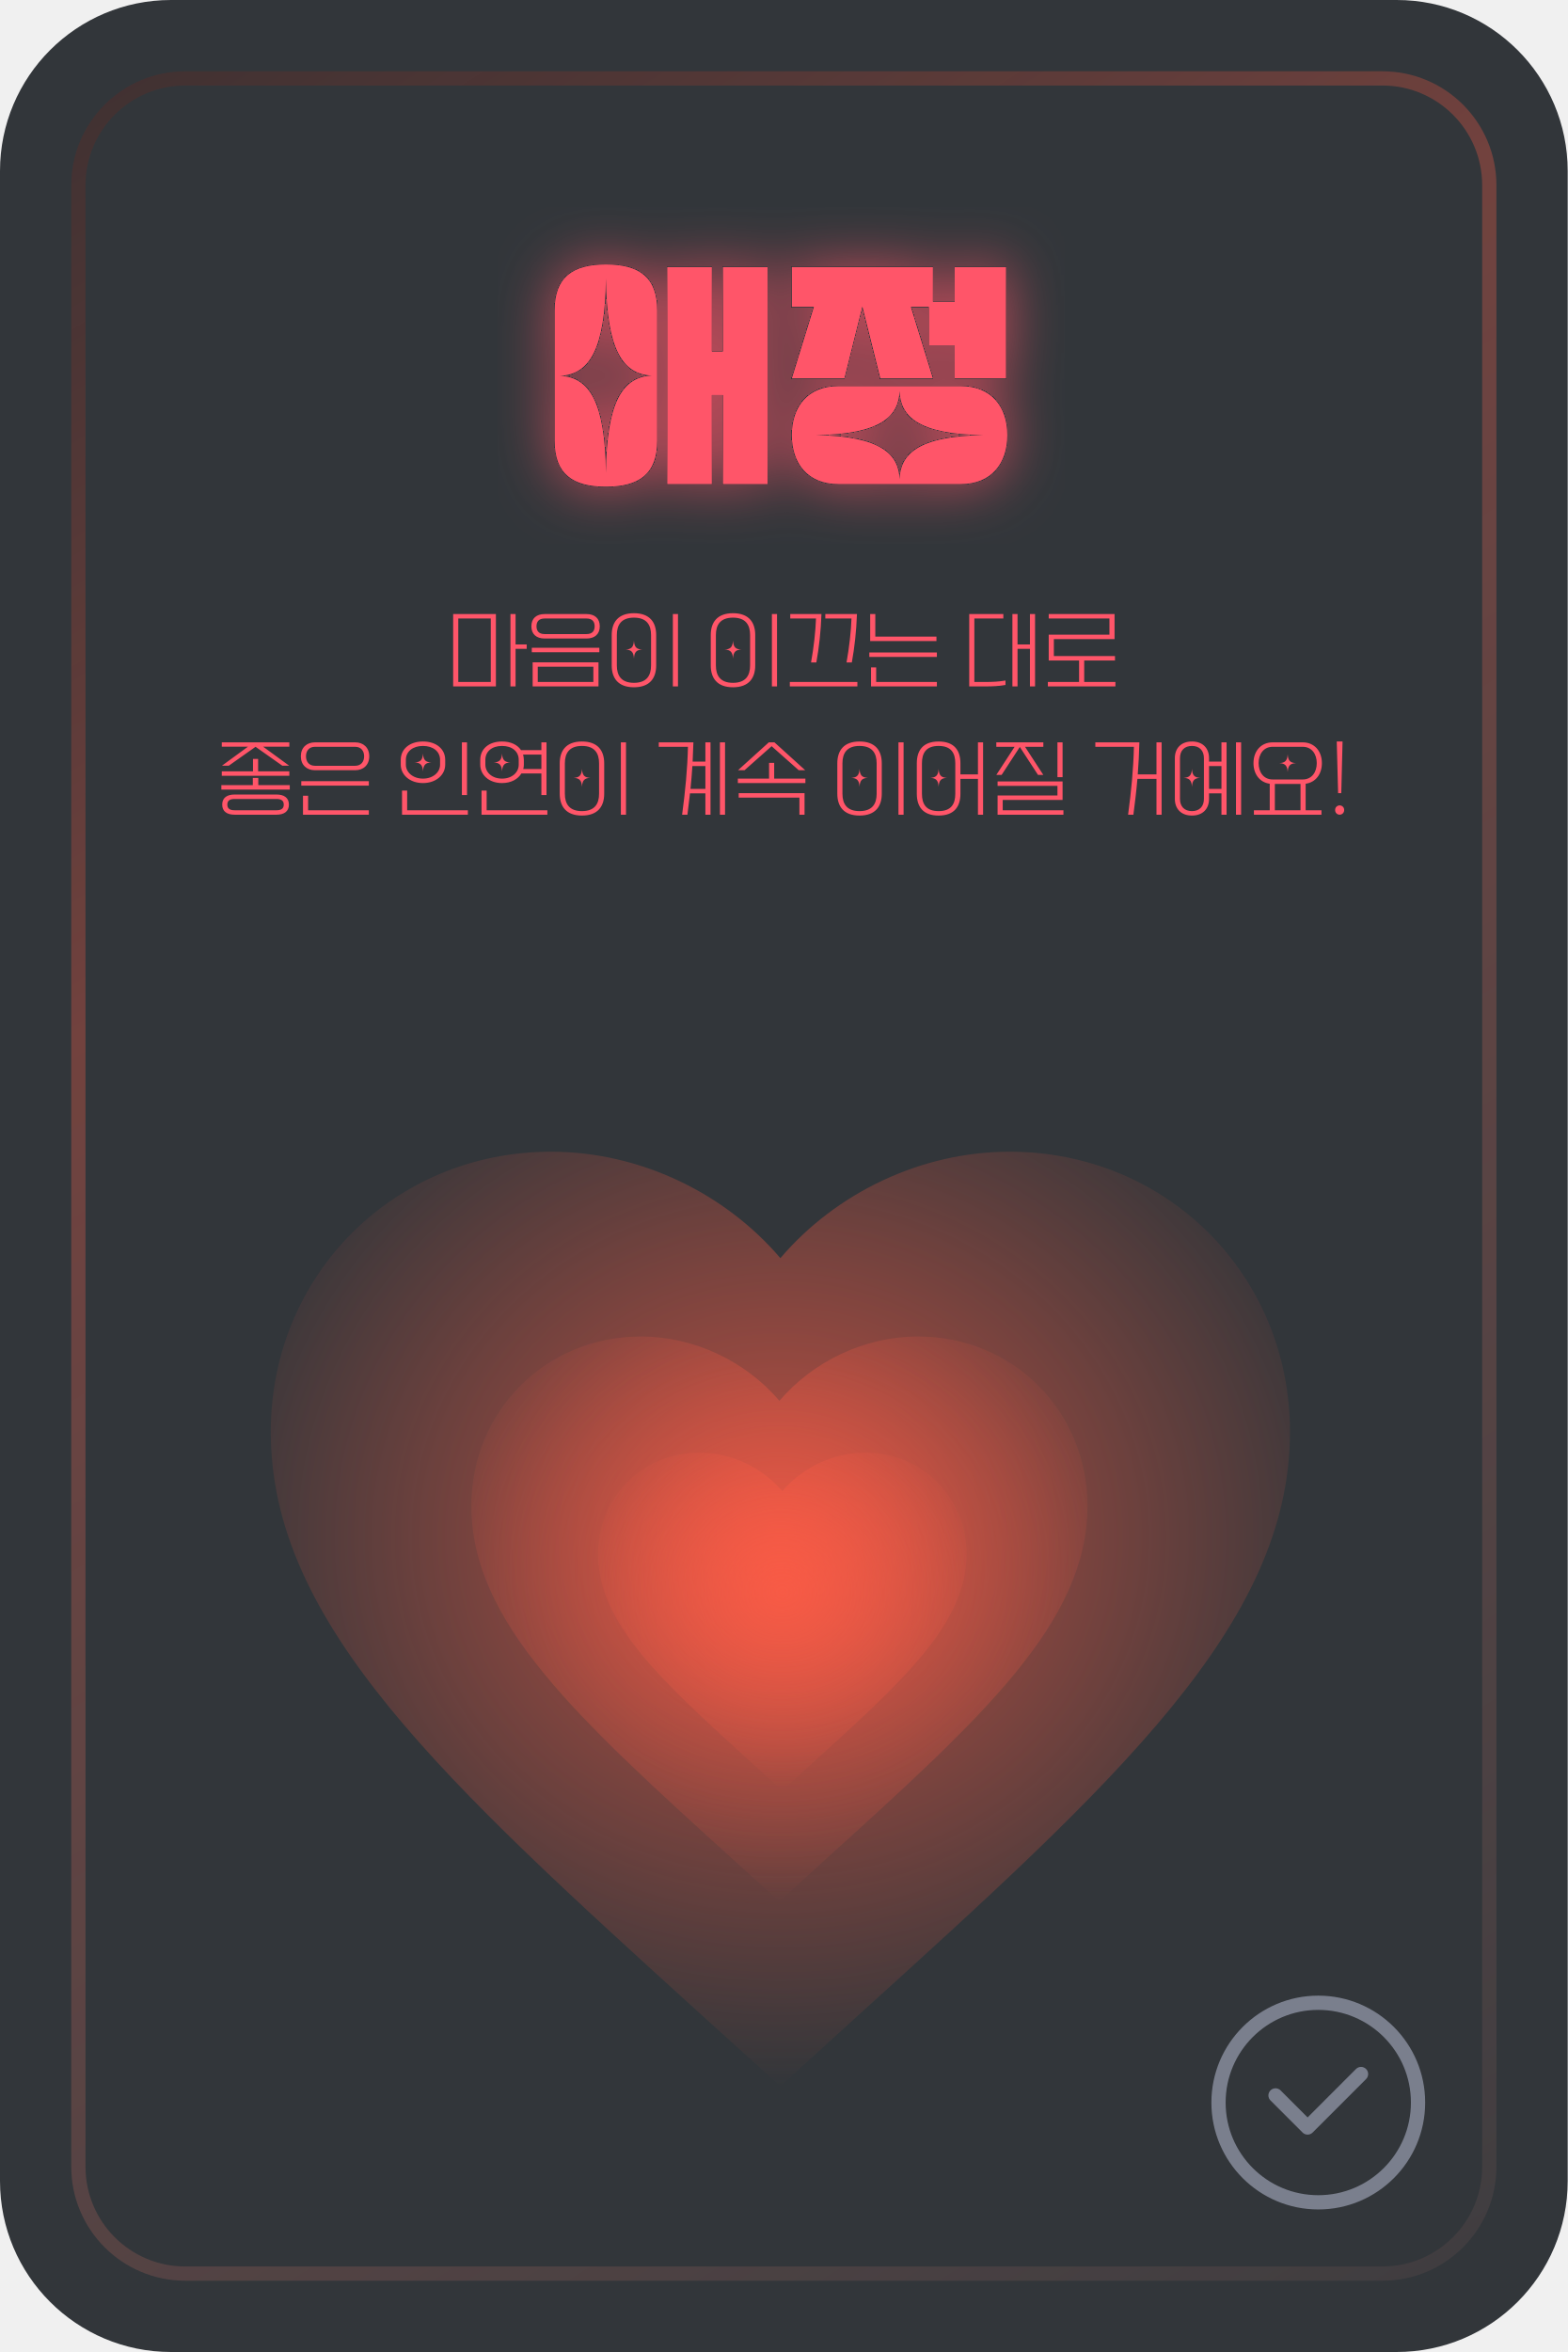
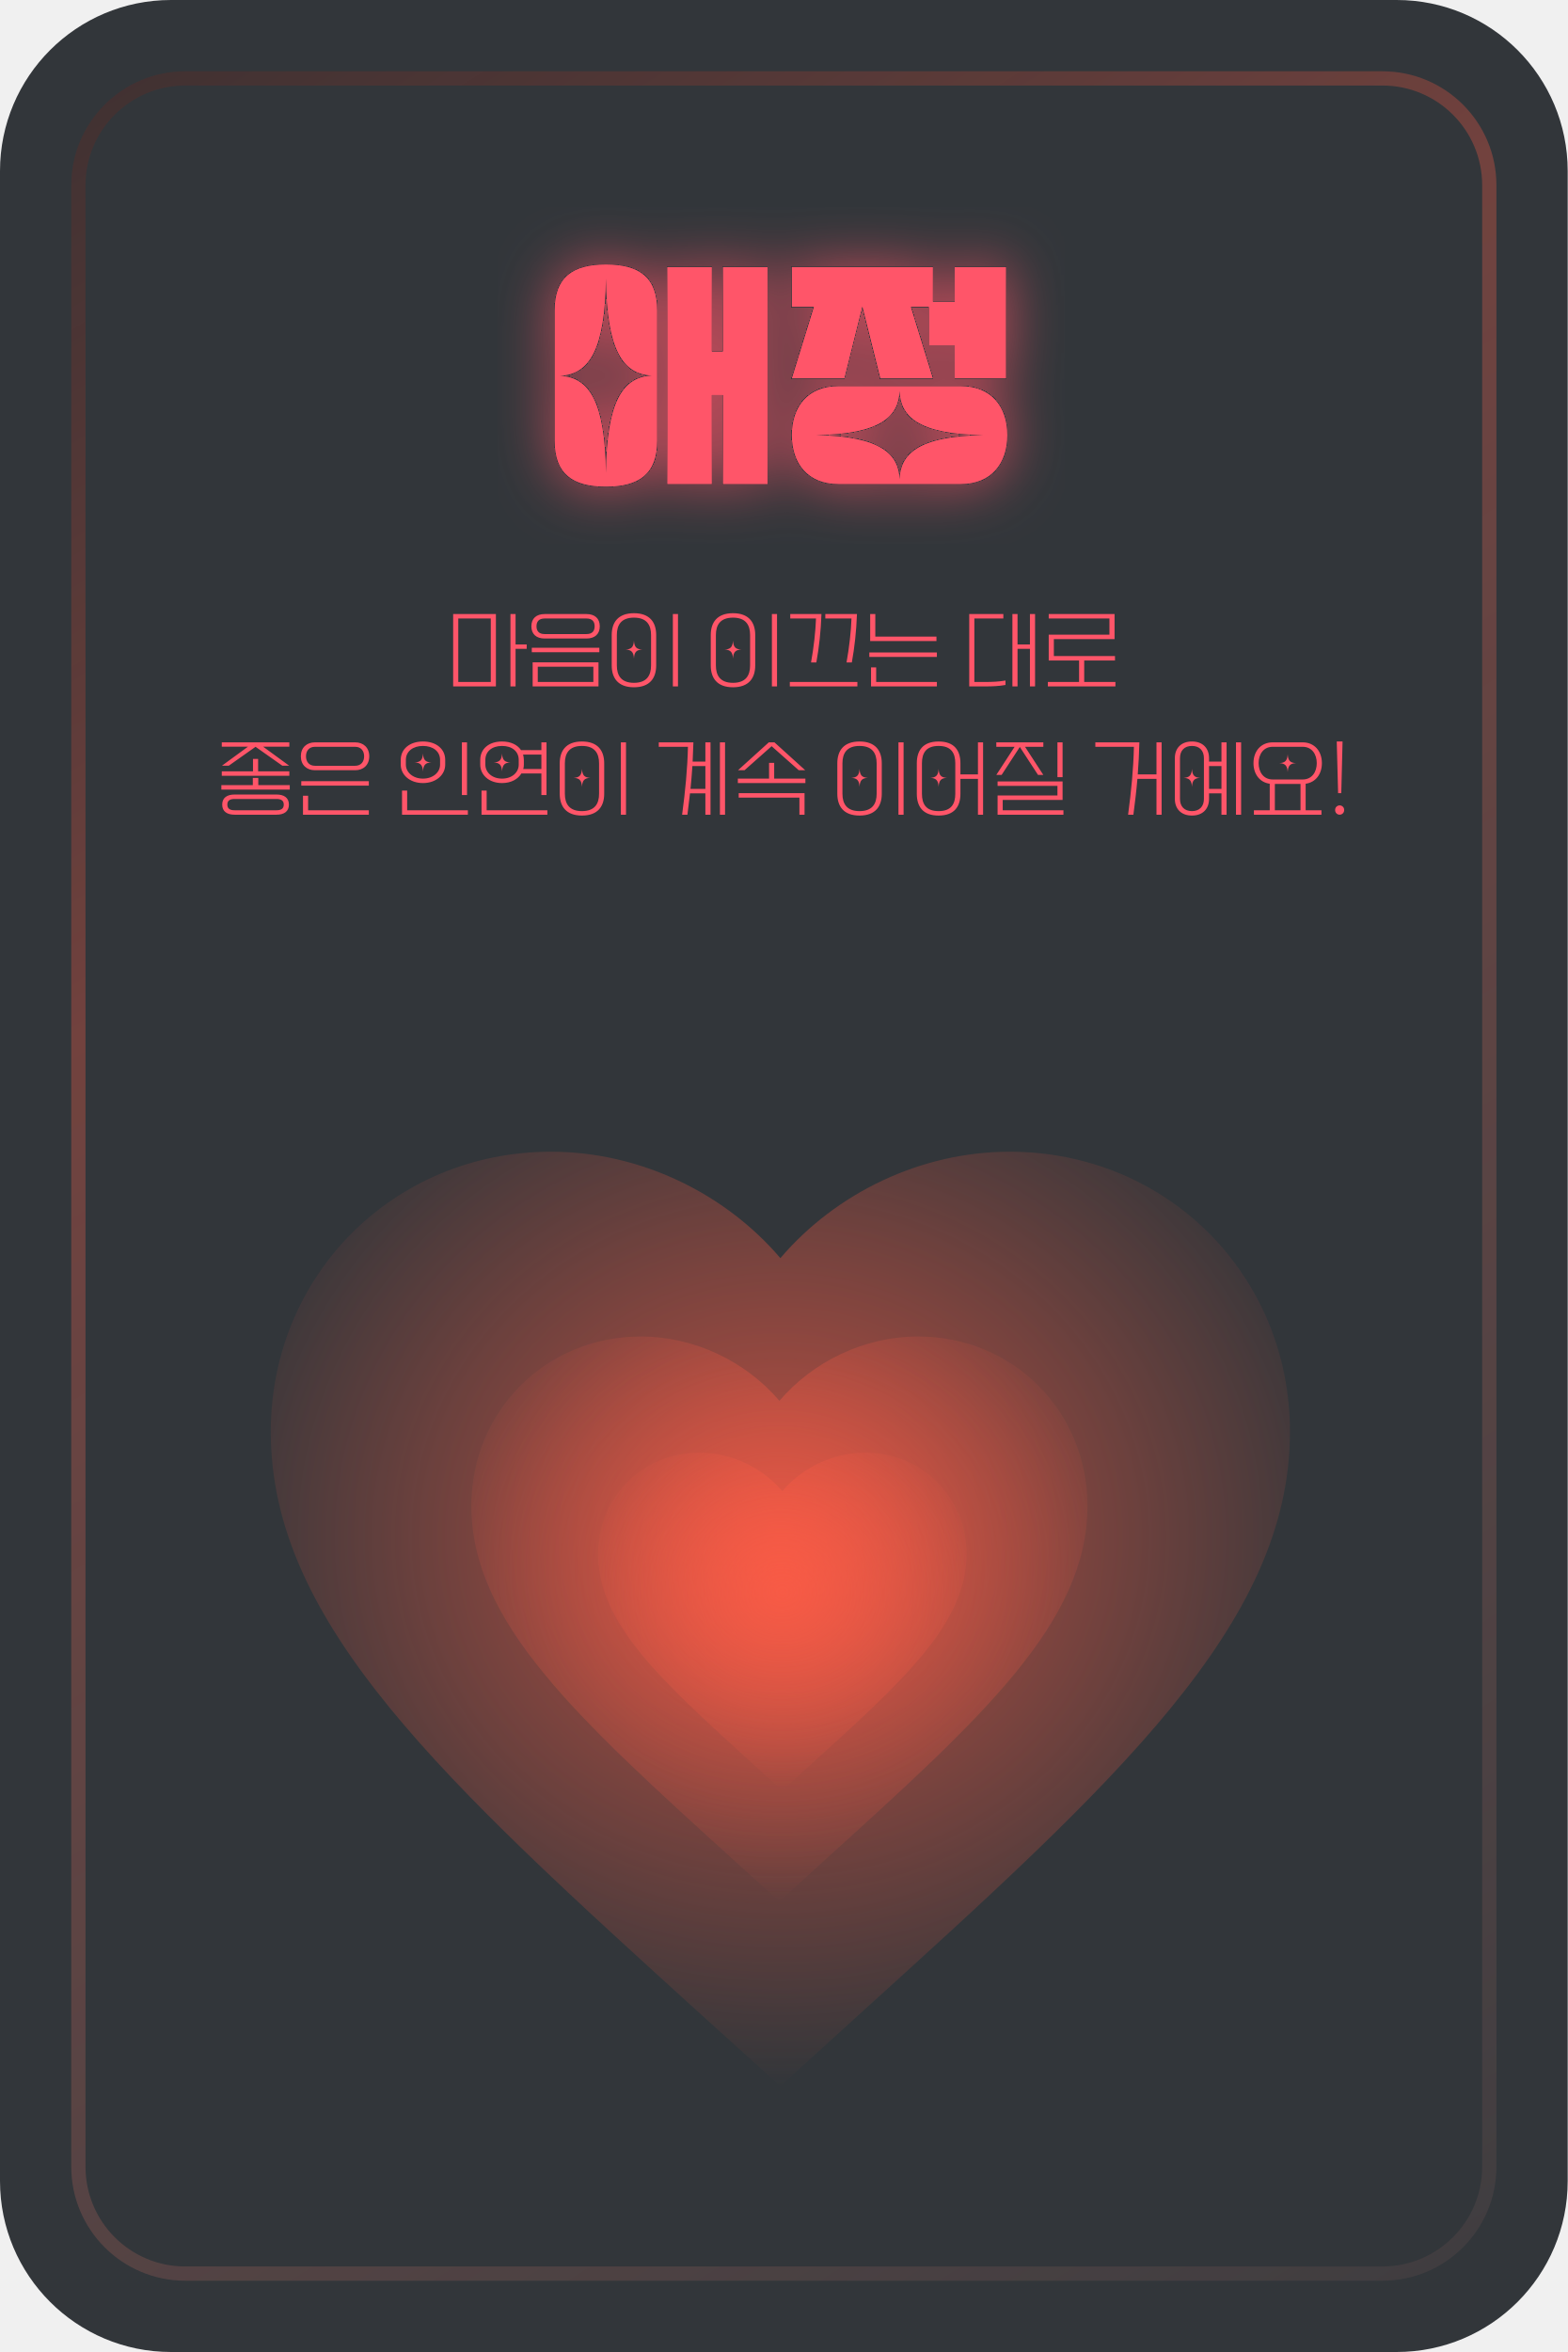
<svg xmlns="http://www.w3.org/2000/svg" width="220" height="330" viewBox="0 0 220 330" fill="none">
  <rect width="220" height="330" rx="24" fill="#32363A" />
-   <g clip-path="url(#clip0_127_1331)">
-     <circle cx="185" cy="295" r="14" stroke="#7A7F8D" stroke-width="2" />
-     <path fill-rule="evenodd" clip-rule="evenodd" d="M191.707 290.293C192.098 290.683 192.098 291.317 191.707 291.707L184.207 299.207C183.817 299.598 183.183 299.598 182.793 299.207L178.293 294.707C177.902 294.317 177.902 293.683 178.293 293.293C178.683 292.902 179.317 292.902 179.707 293.293L183.5 297.086L190.293 290.293C190.683 289.902 191.317 289.902 191.707 290.293Z" fill="#7A7F8D" />
-   </g>
  <path fill-rule="evenodd" clip-rule="evenodd" d="M109.513 176.525C117.308 167.379 129.251 161.592 141.694 161.592C163.721 161.592 181.027 178.882 181.027 200.888C181.027 227.874 156.752 249.866 119.974 283.186L119.883 283.269L109.513 292.7L99.144 283.34L98.862 283.084C62.19 249.79 38 227.827 38 200.888C38 178.882 55.306 161.592 77.332 161.592C89.776 161.592 101.718 167.379 109.513 176.525Z" fill="url(#paint0_radial_127_1331)" />
  <path fill-rule="evenodd" clip-rule="evenodd" d="M109.379 196.544C114.091 191.016 121.311 187.517 128.833 187.517C142.148 187.517 152.61 197.97 152.61 211.273C152.61 227.586 137.935 240.881 115.702 261.023L115.647 261.073L109.379 266.774L103.11 261.116L102.94 260.961C80.771 240.834 66.147 227.558 66.147 211.273C66.147 197.97 76.609 187.517 89.925 187.517C97.447 187.517 104.667 191.016 109.379 196.544Z" fill="url(#paint1_radial_127_1331)" />
  <path fill-rule="evenodd" clip-rule="evenodd" d="M109.783 209.212C112.601 205.906 116.92 203.813 121.419 203.813C129.383 203.813 135.641 210.065 135.641 218.022C135.641 227.779 126.863 235.731 113.565 247.779L113.532 247.809L109.783 251.219L106.033 247.835L105.931 247.742C92.672 235.704 83.925 227.762 83.925 218.022C83.925 210.065 90.182 203.813 98.147 203.813C102.646 203.813 106.964 205.906 109.783 209.212Z" fill="url(#paint2_radial_127_1331)" />
  <g filter="url(#filter0_d_127_1331)">
    <path d="M77.831 61.804V43.588C77.831 38.908 80.351 37.108 85.031 37.108C89.711 37.108 92.231 38.908 92.231 43.588V61.804C92.231 66.484 89.711 68.284 85.031 68.284C80.351 68.284 77.831 66.484 77.831 61.804ZM93.635 67.924V37.468H99.899V49.312H101.447V37.468H107.711V67.924H101.447V55.432H99.899V67.924H93.635ZM85.031 39.052C84.923 49.024 82.691 52.552 78.587 52.732C82.691 52.912 84.923 56.404 85.031 66.34C85.139 56.404 87.371 52.876 91.475 52.696C87.371 52.516 85.139 49.024 85.031 39.052ZM130.344 48.448V43.048H127.824L130.92 53.092H123.54L121.02 43.012L118.5 53.092H111.12L114.216 43.048H111.12V37.468H130.92V42.328H133.98V37.468H141.18V53.092H133.98V48.448H130.344ZM141.36 61.048C141.36 65.008 139.128 67.924 134.808 67.924H117.672C113.352 67.924 111.12 65.008 111.12 61.048C111.12 57.088 113.352 54.172 117.672 54.172H134.808C139.128 54.172 141.36 57.088 141.36 61.048ZM126.24 54.856C126.132 58.276 123.792 60.94 114.504 61.048C123.792 61.192 126.132 63.856 126.24 67.24C126.348 63.856 128.652 61.192 137.976 61.048C128.652 60.94 126.348 58.276 126.24 54.856Z" fill="#FF5569" />
  </g>
  <path d="M69.593 96.308H63.593V86.156H69.593V96.308ZM71.633 96.308V86.156H72.353V90.416H73.913V91.04H72.353V96.308H71.633ZM64.313 86.78V95.684H68.873V86.78H64.313ZM74.569 87.872C74.569 86.768 75.277 86.156 76.429 86.156H82.309C83.461 86.156 84.169 86.768 84.169 87.872C84.169 88.976 83.461 89.588 82.309 89.588H76.429C75.277 89.588 74.569 88.976 74.569 87.872ZM75.289 87.872C75.289 88.508 75.601 88.964 76.429 88.964H82.309C83.137 88.964 83.449 88.508 83.449 87.872C83.449 87.236 83.137 86.78 82.309 86.78H76.429C75.601 86.78 75.289 87.236 75.289 87.872ZM74.629 90.884H84.109V91.508H74.629V90.884ZM74.749 96.308V92.924H83.989V96.308H74.749ZM75.469 95.684H83.269V93.548H75.469V95.684ZM85.845 89.096C85.845 87.344 86.721 86.036 88.965 86.036C91.209 86.036 92.085 87.344 92.085 89.096V93.368C92.085 95.12 91.209 96.428 88.965 96.428C86.721 96.428 85.845 95.12 85.845 93.368V89.096ZM94.425 96.308V86.156H95.145V96.308H94.425ZM88.965 95.804C90.741 95.804 91.365 94.796 91.365 93.368V89.096C91.365 87.668 90.741 86.66 88.965 86.66C87.189 86.66 86.565 87.668 86.565 89.096V93.368C86.565 94.796 87.189 95.804 88.965 95.804ZM88.965 92.396C88.917 91.448 88.569 91.172 87.789 91.136C88.569 91.1 88.917 90.824 88.965 89.876C89.013 90.824 89.349 91.1 90.141 91.136C89.349 91.172 89.013 91.448 88.965 92.396ZM99.744 89.096C99.744 87.344 100.62 86.036 102.864 86.036C105.108 86.036 105.984 87.344 105.984 89.096V93.368C105.984 95.12 105.108 96.428 102.864 96.428C100.62 96.428 99.744 95.12 99.744 93.368V89.096ZM108.324 96.308V86.156H109.044V96.308H108.324ZM102.864 95.804C104.64 95.804 105.264 94.796 105.264 93.368V89.096C105.264 87.668 104.64 86.66 102.864 86.66C101.088 86.66 100.464 87.668 100.464 89.096V93.368C100.464 94.796 101.088 95.804 102.864 95.804ZM102.864 92.396C102.816 91.448 102.468 91.172 101.688 91.136C102.468 91.1 102.816 90.824 102.864 89.876C102.912 90.824 103.248 91.1 104.04 91.136C103.248 91.172 102.912 91.448 102.864 92.396ZM119.54 92.948H118.796C119.18 90.836 119.432 88.568 119.492 86.78H115.82V86.156H120.26C120.176 88.568 119.924 90.836 119.54 92.948ZM114.56 92.948H113.816C114.2 90.836 114.452 88.568 114.512 86.78H110.9V86.156H115.28C115.196 88.568 114.944 90.836 114.56 92.948ZM110.84 95.684H120.32V96.308H110.84V95.684ZM122.836 86.156V89.324H131.416V89.948H122.116V86.156H122.836ZM121.996 91.544H131.476V92.168H121.996V91.544ZM122.956 93.644V95.684H131.476V96.308H122.236V93.644H122.956ZM142.075 96.308V86.156H142.795V90.416H144.535V86.156H145.255V96.308H144.535V91.04H142.795V96.308H142.075ZM136.015 86.156H140.803V86.78H136.735V95.684H138.271C139.231 95.684 140.191 95.648 141.103 95.48V96.104C140.191 96.272 139.231 96.308 138.271 96.308H136.015V86.156ZM147.171 92.672V89.048H155.691V86.78H147.171V86.156H156.411V89.672H147.891V92.048H156.471V92.672H152.151V95.684H156.531V96.308H147.051V95.684H151.431V92.672H147.171ZM40.603 104.768H36.931L40.579 107.432H39.619L35.863 104.78L32.107 107.432H31.147L34.795 104.768H31.123V104.156H40.603V104.768ZM31.123 108.224H35.503V106.484H36.223V108.224H40.603V108.848H31.123V108.224ZM40.663 110.78H31.063V110.156H35.479V109.148H36.247V110.156H40.663V110.78ZM31.183 112.892C31.183 111.908 31.891 111.476 32.923 111.476H38.803C39.835 111.476 40.543 111.908 40.543 112.892C40.543 113.876 39.835 114.308 38.803 114.308H32.923C31.891 114.308 31.183 113.876 31.183 112.892ZM32.923 113.684H38.803C39.391 113.684 39.823 113.504 39.823 112.892C39.823 112.28 39.391 112.1 38.803 112.1H32.923C32.335 112.1 31.903 112.28 31.903 112.892C31.903 113.504 32.335 113.684 32.923 113.684ZM42.219 106.112C42.219 104.888 43.047 104.156 44.2 104.156H49.84C50.992 104.156 51.819 104.888 51.819 106.112C51.819 107.336 50.992 108.068 49.84 108.068H44.2C43.047 108.068 42.219 107.336 42.219 106.112ZM42.94 106.112C42.94 106.868 43.371 107.444 44.2 107.444H49.84C50.667 107.444 51.099 106.868 51.099 106.112C51.099 105.356 50.667 104.78 49.84 104.78H44.2C43.371 104.78 42.94 105.356 42.94 106.112ZM42.279 109.604H51.76V110.228H42.279V109.604ZM43.239 111.644V113.684H51.76V114.308H42.52V111.644H43.239ZM56.238 106.616C56.238 105.104 57.474 104.036 59.358 104.036C61.242 104.036 62.478 105.104 62.478 106.616V107.288C62.478 108.68 61.242 109.868 59.358 109.868C57.474 109.868 56.238 108.68 56.238 107.288V106.616ZM64.818 111.548V104.156H65.538V111.548H64.818ZM59.358 109.244C60.774 109.244 61.758 108.356 61.758 107.288V106.616C61.758 105.428 60.774 104.66 59.358 104.66C57.942 104.66 56.958 105.428 56.958 106.616V107.288C56.958 108.356 57.942 109.244 59.358 109.244ZM59.358 108.236C59.31 107.288 58.962 107.012 58.182 106.976C58.962 106.94 59.31 106.664 59.358 105.716C59.406 106.664 59.742 106.94 60.534 106.976C59.742 107.012 59.406 107.288 59.358 108.236ZM57.138 110.924V113.684H65.658V114.308H56.418V110.924H57.138ZM75.974 111.548V108.524H73.166C72.686 109.316 71.738 109.868 70.454 109.868C68.57 109.868 67.394 108.68 67.394 107.288V106.616C67.394 105.104 68.57 104.036 70.454 104.036C71.69 104.036 72.626 104.504 73.118 105.248H75.974V104.156H76.694V111.548H75.974ZM70.454 109.244C71.87 109.244 72.794 108.356 72.794 107.288V106.616C72.794 105.428 71.87 104.66 70.454 104.66C69.038 104.66 68.114 105.428 68.114 106.616V107.288C68.114 108.356 69.038 109.244 70.454 109.244ZM70.454 108.236C70.406 107.288 70.058 107.012 69.278 106.976C70.058 106.94 70.406 106.664 70.454 105.716C70.502 106.664 70.838 106.94 71.63 106.976C70.838 107.012 70.502 107.288 70.454 108.236ZM73.514 107.288C73.514 107.504 73.49 107.708 73.43 107.9H75.974V105.872H73.406C73.466 106.112 73.514 106.352 73.514 106.616V107.288ZM68.294 110.924V113.684H76.814V114.308H67.574V110.924H68.294ZM78.55 107.096C78.55 105.344 79.426 104.036 81.67 104.036C83.914 104.036 84.79 105.344 84.79 107.096V111.368C84.79 113.12 83.914 114.428 81.67 114.428C79.426 114.428 78.55 113.12 78.55 111.368V107.096ZM87.13 114.308V104.156H87.85V114.308H87.13ZM81.67 113.804C83.446 113.804 84.07 112.796 84.07 111.368V107.096C84.07 105.668 83.446 104.66 81.67 104.66C79.894 104.66 79.27 105.668 79.27 107.096V111.368C79.27 112.796 79.894 113.804 81.67 113.804ZM81.67 110.396C81.622 109.448 81.274 109.172 80.494 109.136C81.274 109.1 81.622 108.824 81.67 107.876C81.718 108.824 82.054 109.1 82.846 109.136C82.054 109.172 81.718 109.448 81.67 110.396ZM96.469 114.308H95.725C96.169 110.996 96.481 107.768 96.541 104.78H92.449V104.156H97.309C97.285 105.08 97.249 105.98 97.201 106.856H98.989V104.156H99.709V114.308H98.989V111.308H96.829C96.721 112.316 96.601 113.3 96.469 114.308ZM101.029 114.308V104.156H101.749V114.308H101.029ZM97.165 107.48C97.093 108.572 97.009 109.628 96.901 110.684H98.989V107.48H97.165ZM103.569 108.068L107.889 104.156H108.681L113.001 108.068H112.089L108.285 104.696L104.481 108.068H103.569ZM103.545 109.244H107.925V107.036H108.645V109.244H113.025V109.868H103.545V109.244ZM112.185 114.308V111.908H103.665V111.284H112.905V114.308H112.185ZM117.504 107.096C117.504 105.344 118.38 104.036 120.624 104.036C122.868 104.036 123.744 105.344 123.744 107.096V111.368C123.744 113.12 122.868 114.428 120.624 114.428C118.38 114.428 117.504 113.12 117.504 111.368V107.096ZM126.084 114.308V104.156H126.804V114.308H126.084ZM120.624 113.804C122.4 113.804 123.024 112.796 123.024 111.368V107.096C123.024 105.668 122.4 104.66 120.624 104.66C118.848 104.66 118.224 105.668 118.224 107.096V111.368C118.224 112.796 118.848 113.804 120.624 113.804ZM120.624 110.396C120.576 109.448 120.228 109.172 119.448 109.136C120.228 109.1 120.576 108.824 120.624 107.876C120.672 108.824 121.008 109.1 121.8 109.136C121.008 109.172 120.672 109.448 120.624 110.396ZM128.66 107.096C128.66 105.344 129.476 104.036 131.72 104.036C133.964 104.036 134.78 105.344 134.78 107.096V108.656H137.24V104.156H137.96V114.308H137.24V109.28H134.78V111.368C134.78 113.12 133.964 114.428 131.72 114.428C129.476 114.428 128.66 113.12 128.66 111.368V107.096ZM131.72 113.804C133.496 113.804 134.06 112.796 134.06 111.368V107.096C134.06 105.668 133.496 104.66 131.72 104.66C129.944 104.66 129.38 105.668 129.38 107.096V111.368C129.38 112.796 129.944 113.804 131.72 113.804ZM131.72 110.396C131.672 109.448 131.324 109.172 130.544 109.136C131.324 109.1 131.672 108.824 131.72 107.876C131.768 108.824 132.104 109.1 132.896 109.136C132.104 109.172 131.768 109.448 131.72 110.396ZM139.816 108.728L142.384 104.78H139.816V104.156H146.416V104.78H143.848L146.416 108.728H145.672L143.116 104.804L140.56 108.728H139.816ZM148.396 109.04V104.156H149.116V109.04H148.396ZM139.996 114.308V111.608H148.396V110.264H139.996V109.64H149.116V112.232H140.716V113.684H149.236V114.308H139.996ZM159.054 114.308H158.31C158.754 110.996 159.066 107.768 159.126 104.78H153.714V104.156H159.894C159.858 105.716 159.774 107.204 159.666 108.656H162.294V104.156H163.014V114.308H162.294V109.28H159.618C159.474 110.984 159.27 112.628 159.054 114.308ZM164.871 106.376C164.871 104.984 165.747 104.036 167.271 104.036C168.795 104.036 169.671 104.984 169.671 106.376V106.856H171.411V104.156H172.131V114.308H171.411V111.308H169.671V112.088C169.671 113.48 168.795 114.428 167.271 114.428C165.747 114.428 164.871 113.48 164.871 112.088V106.376ZM173.451 114.308V104.156H174.171V114.308H173.451ZM167.271 113.804C168.327 113.804 168.951 113.156 168.951 112.088V106.376C168.951 105.308 168.327 104.66 167.271 104.66C166.215 104.66 165.591 105.308 165.591 106.376V112.088C165.591 113.156 166.215 113.804 167.271 113.804ZM169.671 107.48V110.684H171.411V107.48H169.671ZM167.271 110.396C167.223 109.448 166.875 109.172 166.095 109.136C166.875 109.1 167.223 108.824 167.271 107.876C167.319 108.824 167.655 109.1 168.447 109.136C167.655 109.172 167.319 109.448 167.271 110.396ZM175.907 107.072C175.907 105.368 176.975 104.156 178.607 104.156H182.807C184.439 104.156 185.507 105.368 185.507 107.072C185.507 108.632 184.619 109.772 183.227 109.964V113.684H185.447V114.308H175.967V113.684H178.187V109.964C176.795 109.772 175.907 108.632 175.907 107.072ZM176.627 107.072C176.627 108.308 177.299 109.364 178.607 109.364H182.807C184.115 109.364 184.787 108.308 184.787 107.072C184.787 105.836 184.115 104.78 182.807 104.78H178.607C177.299 104.78 176.627 105.836 176.627 107.072ZM180.707 108.332C180.659 107.384 180.311 107.108 179.531 107.072C180.311 107.036 180.659 106.76 180.707 105.812C180.755 106.76 181.091 107.036 181.883 107.072C181.091 107.108 180.755 107.384 180.707 108.332ZM178.907 109.988V113.684H182.507V109.988H178.907ZM187.783 111.284L187.591 104.036H188.407L188.227 111.284H187.783ZM187.999 113C188.323 113 188.635 113.252 188.635 113.648C188.635 114.056 188.323 114.308 187.999 114.308C187.675 114.308 187.363 114.056 187.363 113.648C187.363 113.252 187.675 113 187.999 113Z" fill="#FF5569" />
  <rect x="11" y="11" width="198" height="308" rx="15" stroke="url(#paint3_linear_127_1331)" stroke-opacity="0.5" stroke-width="2" />
  <defs>
    <filter id="filter0_d_127_1331" x="69.831" y="29.108" width="79.529" height="47.176" filterUnits="userSpaceOnUse" color-interpolation-filters="sRGB">
      <feFlood flood-opacity="0" result="BackgroundImageFix" />
      <feColorMatrix in="SourceAlpha" type="matrix" values="0 0 0 0 0 0 0 0 0 0 0 0 0 0 0 0 0 0 127 0" result="hardAlpha" />
      <feOffset />
      <feGaussianBlur stdDeviation="4" />
      <feComposite in2="hardAlpha" operator="out" />
      <feColorMatrix type="matrix" values="0 0 0 0 1 0 0 0 0 0.333 0 0 0 0 0.412 0 0 0 0.7 0" />
      <feBlend mode="normal" in2="BackgroundImageFix" result="effect1_dropShadow_127_1331" />
      <feBlend mode="normal" in="SourceGraphic" in2="effect1_dropShadow_127_1331" result="shape" />
    </filter>
    <radialGradient id="paint0_radial_127_1331" cx="0" cy="0" r="1" gradientUnits="userSpaceOnUse" gradientTransform="translate(109.513 215.723) rotate(90) scale(76.9763 83.9741)">
      <stop stop-color="#FF5C46" stop-opacity="0.7" />
      <stop offset="1" stop-color="#FF5C46" stop-opacity="0" />
    </radialGradient>
    <radialGradient id="paint1_radial_127_1331" cx="0" cy="0" r="1" gradientUnits="userSpaceOnUse" gradientTransform="translate(109.379 220.241) rotate(90) scale(46.5337 50.764)">
      <stop stop-color="#FF5C46" stop-opacity="0.7" />
      <stop offset="1" stop-color="#FF5C46" stop-opacity="0" />
    </radialGradient>
    <radialGradient id="paint2_radial_127_1331" cx="0" cy="0" r="1" gradientUnits="userSpaceOnUse" gradientTransform="translate(109.783 223.386) rotate(90) scale(27.8332 30.3635)">
      <stop stop-color="#FF5C46" stop-opacity="0.7" />
      <stop offset="1" stop-color="#FF5C46" stop-opacity="0" />
    </radialGradient>
    <linearGradient id="paint3_linear_127_1331" x1="15.5" y1="10" x2="210" y2="320" gradientUnits="userSpaceOnUse">
      <stop stop-color="#6B2319" stop-opacity="0.51" />
      <stop offset="0.307" stop-color="#FF5D48" stop-opacity="0.62" />
      <stop offset="1" stop-color="#FF9E91" stop-opacity="0.13" />
    </linearGradient>
    <clipPath id="clip0_127_1331">
      <rect width="30" height="30" fill="white" transform="translate(170 280)" />
    </clipPath>
  </defs>
</svg>
